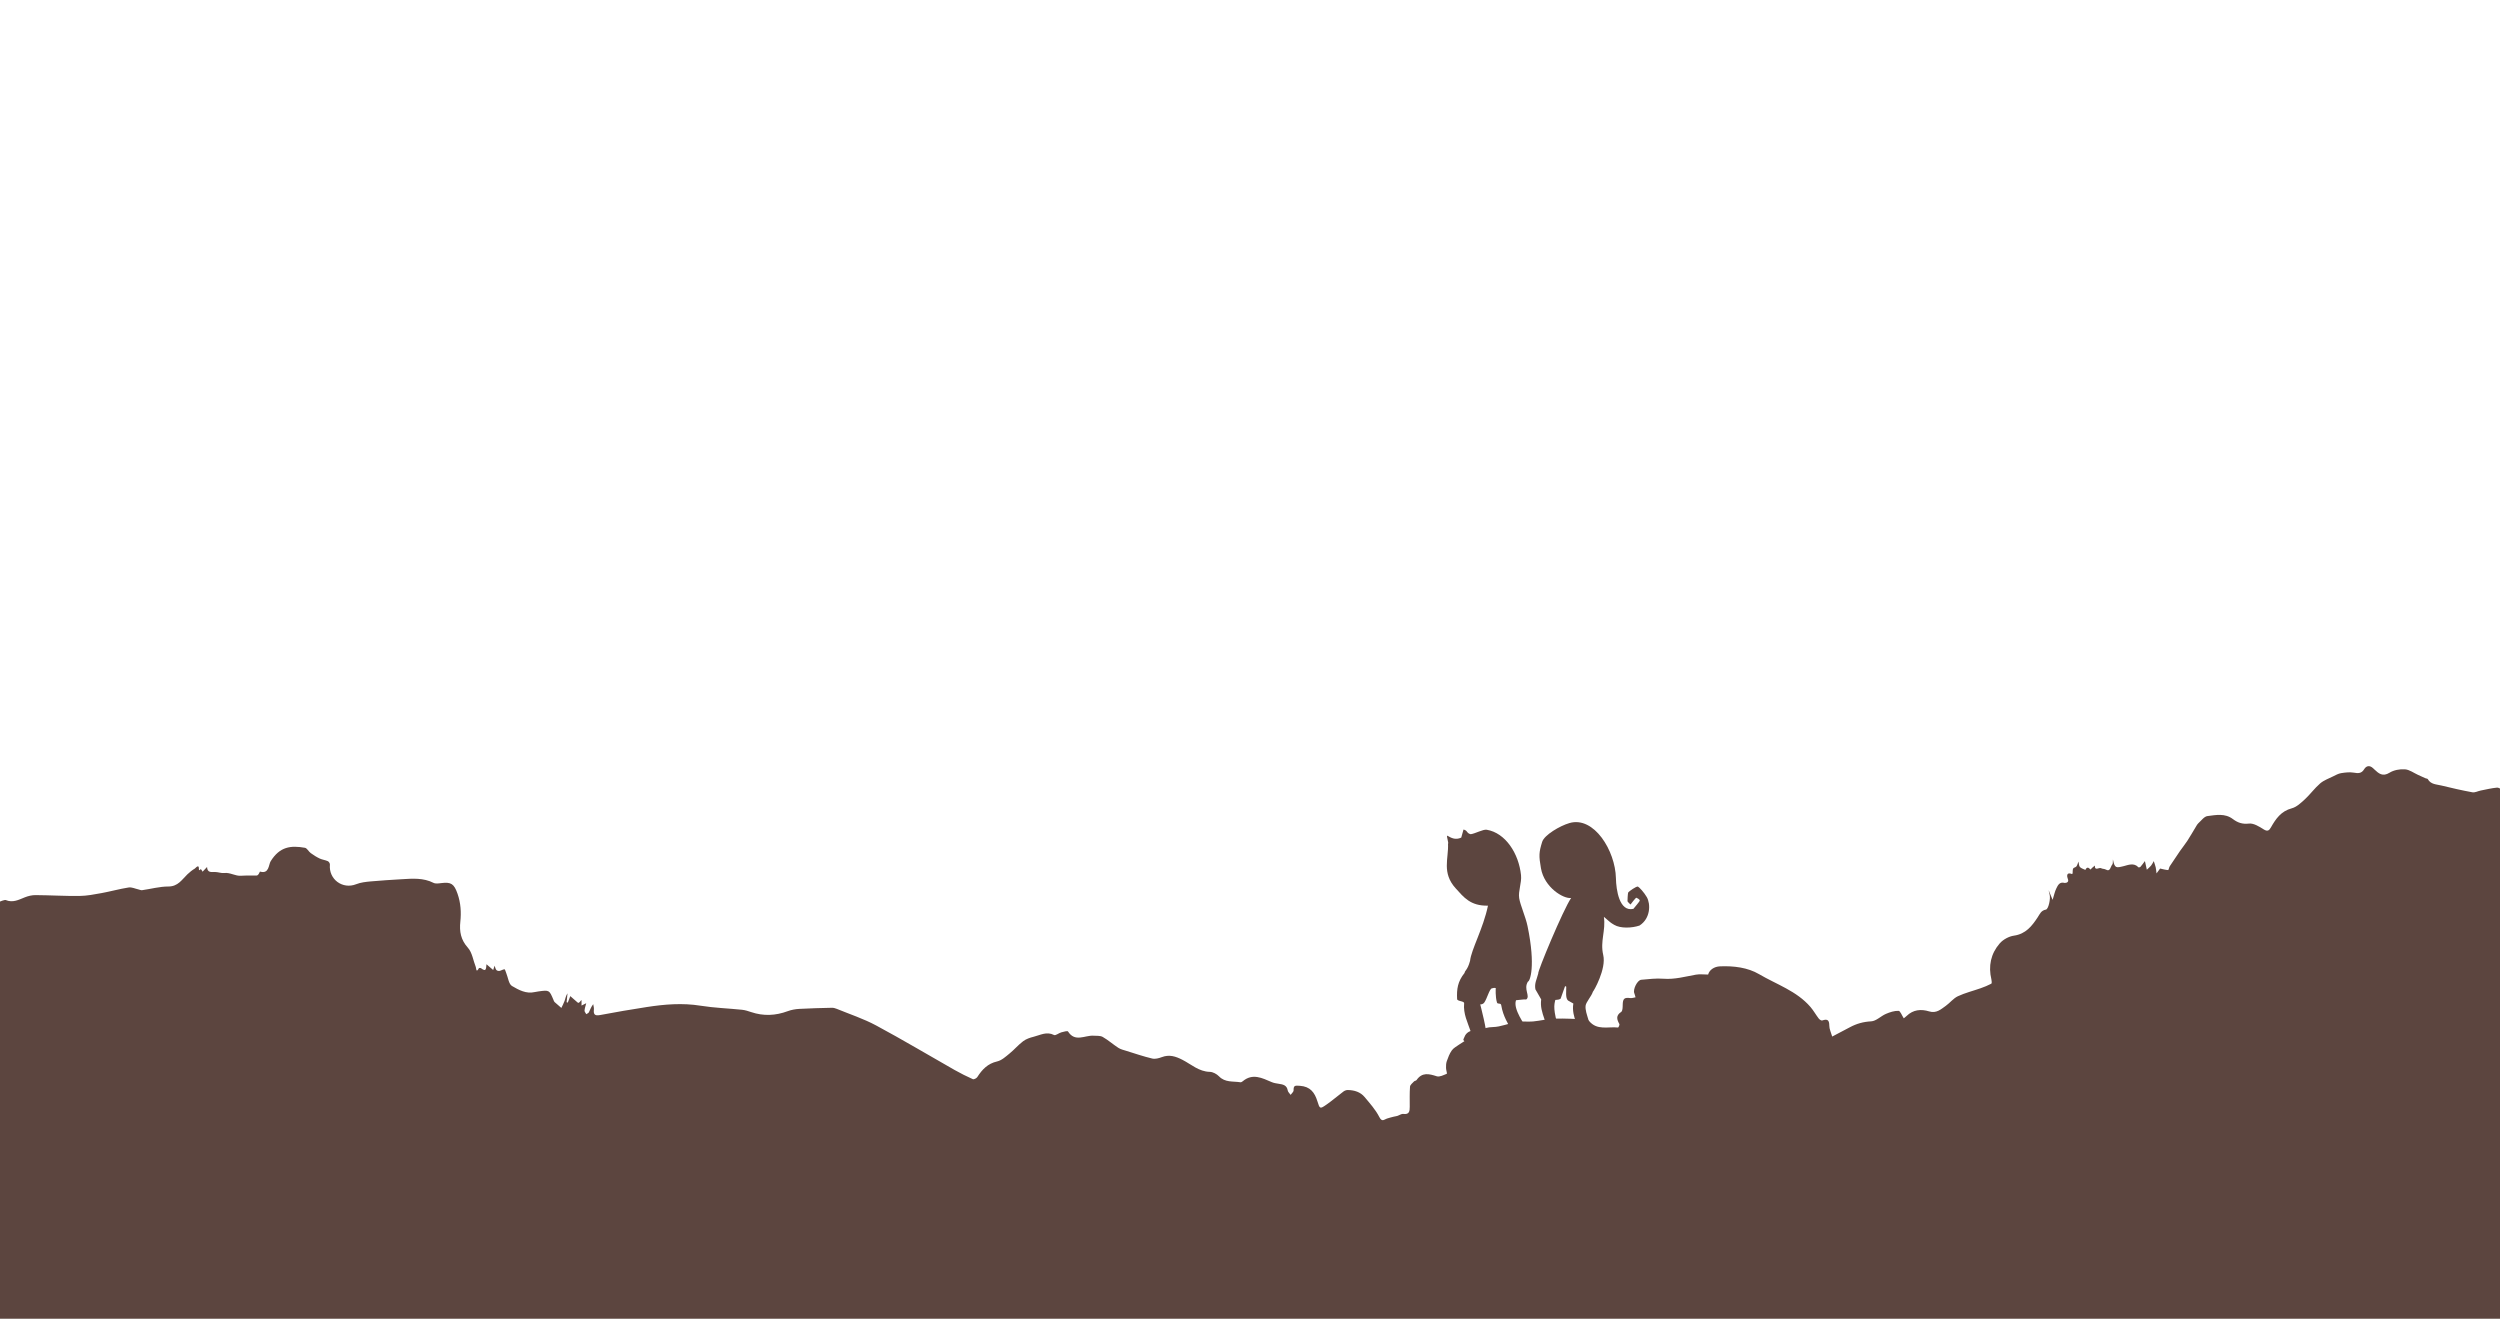
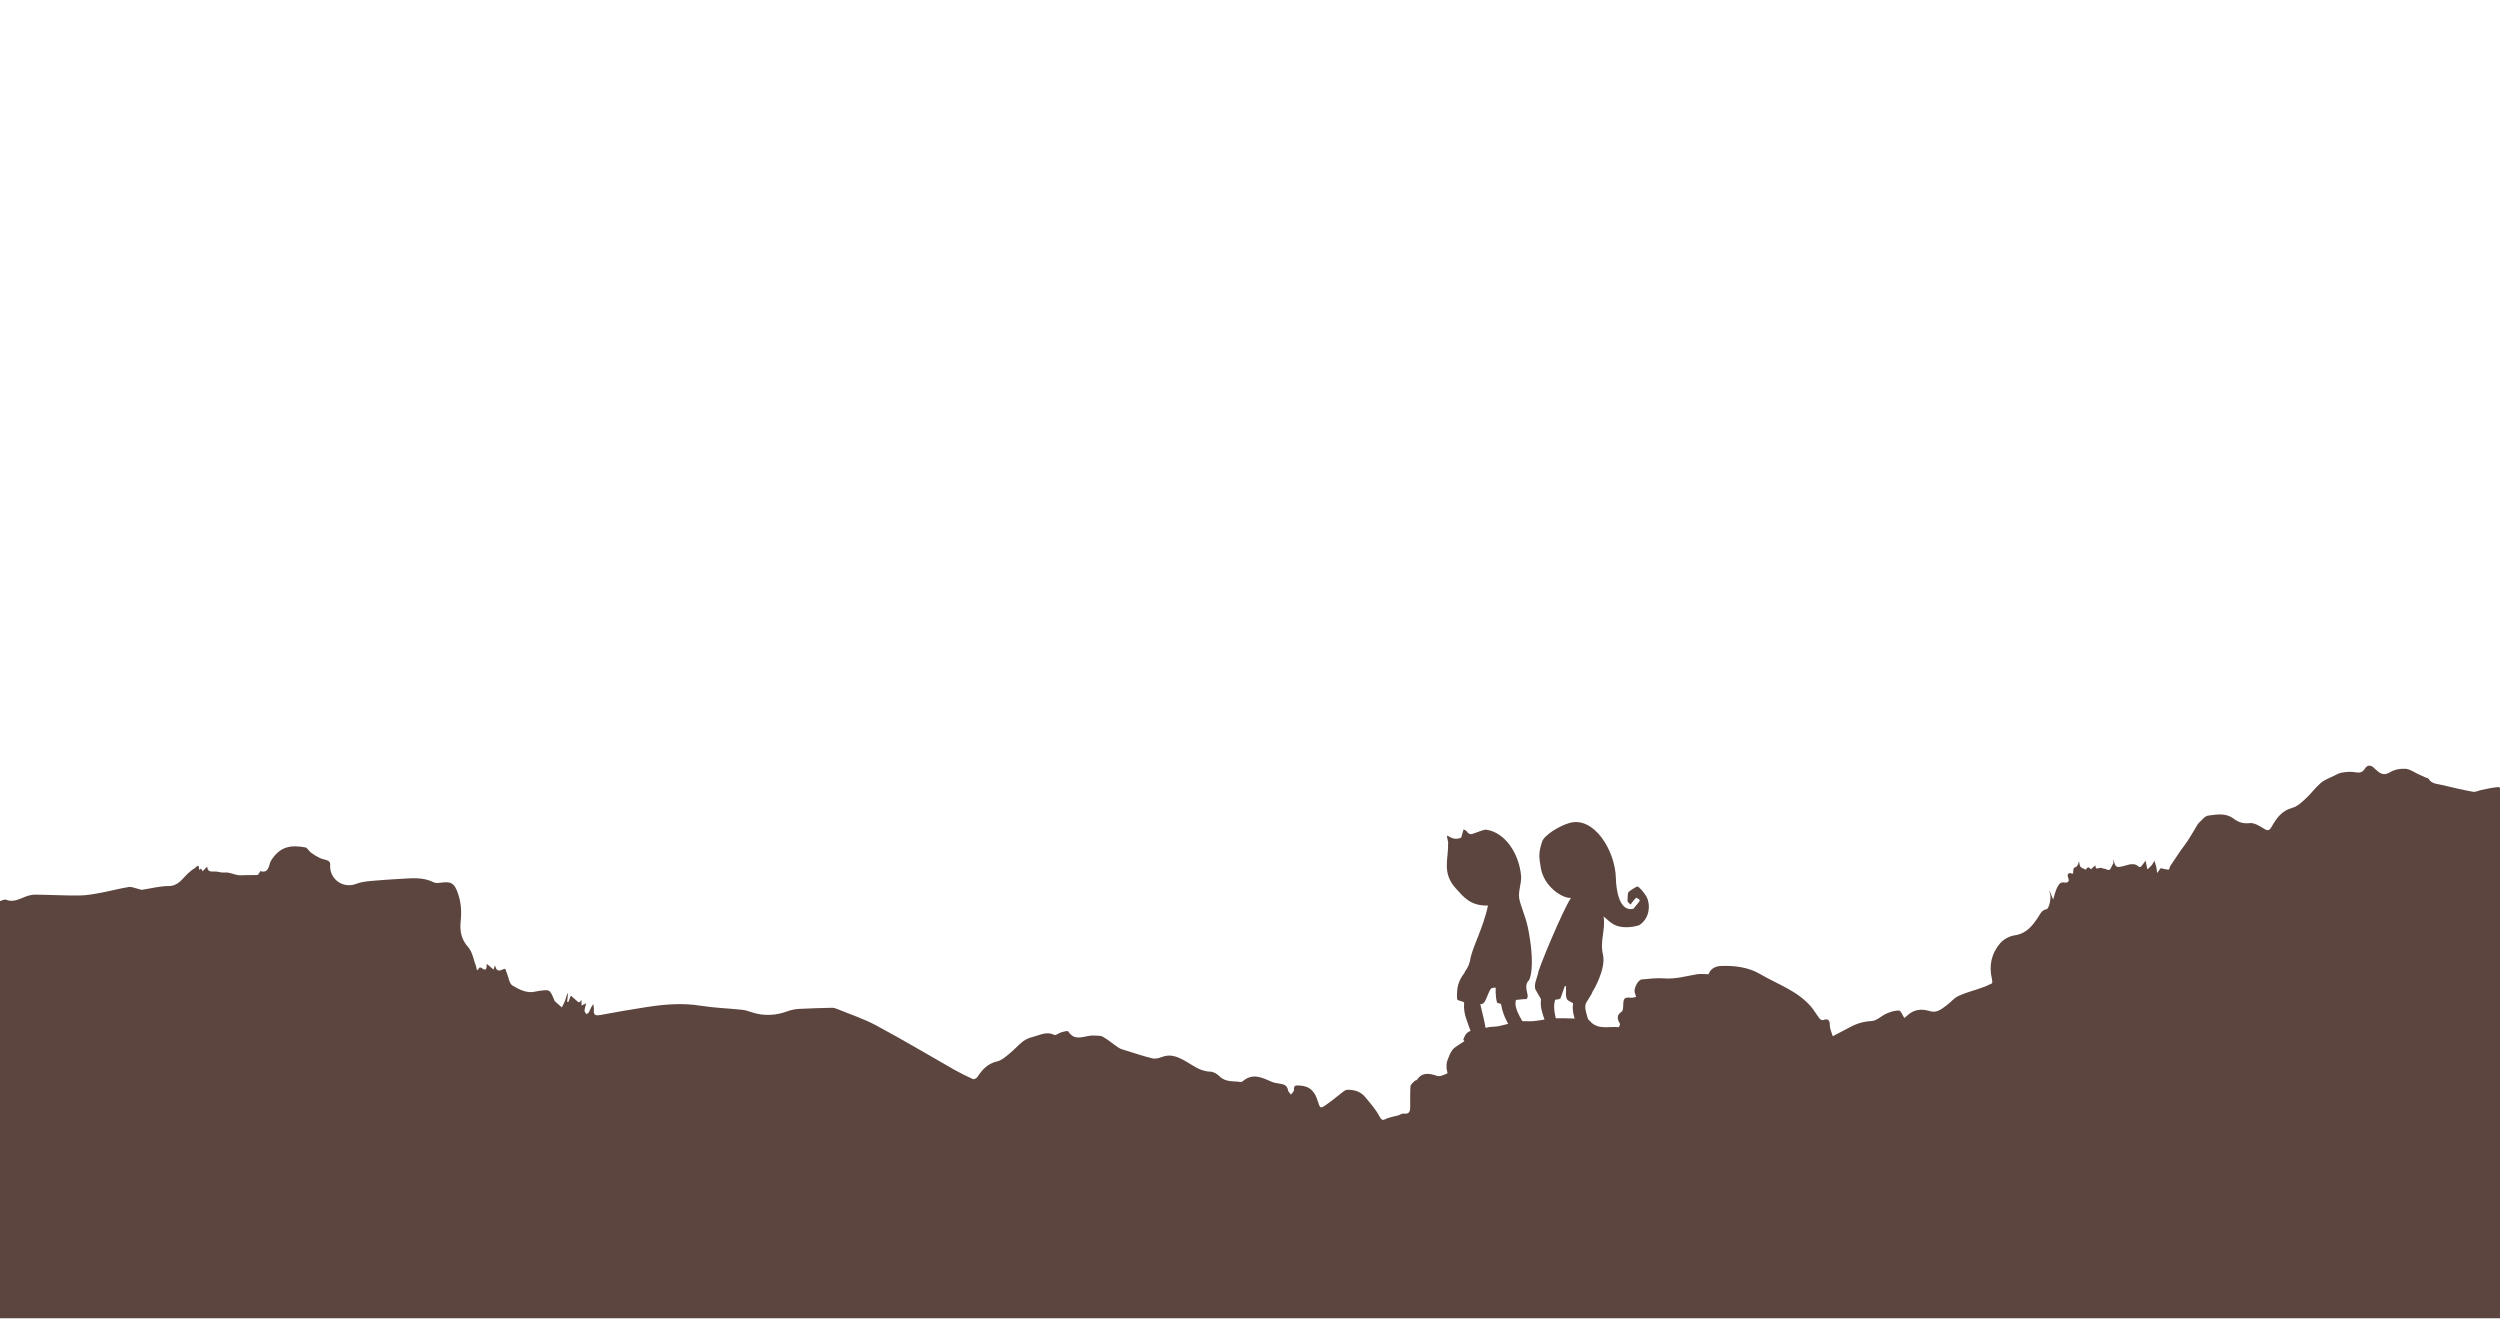
- <svg xmlns="http://www.w3.org/2000/svg" version="1.1" id="Layer_2_xA0_Image_1_" x="0px" y="0px" width="480px" height="253.2px" viewBox="0 0 480 253.2" enable-background="new 0 0 480 253.2" xml:space="preserve">
-   <path fill-rule="evenodd" clip-rule="evenodd" fill="#5C453F" d="M111.654,191.999c0,0.426,0,0.748,0,1.07  c0.271-0.137,0.542-0.272,0.903-0.452c-0.124,0.498-0.292,0.949-0.327,1.411c-0.017,0.222,0.216,0.463,0.337,0.695  c0.171-0.119,0.419-0.201,0.499-0.365c0.24-0.492,0.415-1.016,0.832-1.56c0.048,0.346,0.166,0.699,0.129,1.036  c-0.104,0.958,0.195,1.243,1.194,1.054c2.971-0.565,5.954-1.071,8.943-1.535c3.435-0.532,6.864-0.816,10.352-0.256  c2.63,0.422,5.314,0.506,7.97,0.78c0.586,0.061,1.167,0.253,1.73,0.443c2.369,0.799,4.695,0.692,7.029-0.176  c0.697-0.259,1.467-0.396,2.212-0.438c2.085-0.116,4.175-0.164,6.263-0.213c0.307-0.007,0.636,0.083,0.924,0.201  c2.536,1.042,5.17,1.904,7.574,3.195c5.084,2.73,10.041,5.698,15.062,8.546c1.139,0.646,2.315,1.232,3.509,1.766  c0.194,0.087,0.7-0.167,0.849-0.399c0.928-1.452,1.998-2.595,3.816-3.008c0.866-0.197,1.646-0.924,2.378-1.518  c0.913-0.74,1.682-1.664,2.619-2.368c0.568-0.428,1.314-0.678,2.019-0.854c1.268-0.315,2.492-1.062,3.907-0.331  c0.292,0.151,0.898-0.372,1.382-0.509c0.432-0.122,1.196-0.331,1.296-0.174c1.35,2.13,3.233,0.712,4.876,0.814  c0.606,0.038,1.306-0.038,1.792,0.238c1.055,0.601,1.976,1.433,3.001,2.094c0.452,0.291,1.016,0.419,1.542,0.583  c1.648,0.513,3.285,1.073,4.961,1.472c0.565,0.135,1.271-0.057,1.846-0.274c1.446-0.547,2.665-0.146,3.972,0.527  c1.687,0.869,3.146,2.255,5.237,2.302c0.604,0.014,1.334,0.411,1.768,0.861c1.177,1.223,2.702,0.911,4.107,1.137  c0.131,0.021,0.314-0.079,0.428-0.176c1.91-1.615,3.735-0.64,5.582,0.147c0.415,0.178,0.883,0.251,1.334,0.319  c0.813,0.124,1.57,0.249,1.743,1.282c0.052,0.305,0.363,0.565,0.556,0.847c0.199-0.287,0.572-0.576,0.567-0.86  c-0.016-0.971,0.272-0.942,1.202-0.88c2.015,0.135,2.85,1.302,3.369,2.964c0.457,1.465,0.483,1.519,1.679,0.694  c1.153-0.797,2.214-1.728,3.339-2.568c0.225-0.168,0.554-0.286,0.831-0.28c1.24,0.025,2.404,0.372,3.215,1.345  c1.018,1.222,2.113,2.438,2.824,3.835c0.525,1.032,0.916,0.486,1.463,0.302c0.429-0.144,0.87-0.25,1.309-0.363  c0.229-0.059,0.468-0.077,0.692-0.148c0.388-0.122,0.79-0.431,1.147-0.381c1.173,0.163,1.229-0.557,1.233-1.373  c0.008-1.287-0.044-2.578,0.053-3.858c0.027-0.354,0.475-0.689,0.765-1.002c0.121-0.13,0.397-0.133,0.493-0.271  c1.067-1.539,2.391-1.206,3.879-0.723c0.546,0.178,1.313-0.237,1.936-0.489c0.079-0.031-0.153-0.719-0.158-1.104  c-0.007-0.437,0-0.902,0.144-1.305c0.253-0.714,0.528-1.45,0.958-2.061c0.326-0.464,0.896-0.764,1.379-1.105  c0.602-0.427,1.275-0.764,1.829-1.241c1.361-1.174,2.714-2.111,4.688-2.146c1.541-0.027,3.058-0.735,4.61-0.989  c1.01-0.165,2.07,0.01,3.097-0.086c1.396-0.131,2.779-0.497,4.175-0.541c1.973-0.063,3.952,0.069,5.928,0.144  c0.221,0.008,0.509,0.118,0.641,0.282c1.525,1.899,3.68,1.066,5.586,1.281c0.065,0.007,0.328-0.52,0.251-0.659  c-0.491-0.888-0.727-1.632,0.345-2.339c0.274-0.181,0.283-0.872,0.291-1.33c0.019-1.221,0.295-1.479,1.448-1.328  c0.326,0.042,0.675-0.094,1.013-0.147c-0.077-0.263-0.129-0.535-0.235-0.786c-0.302-0.711,0.57-2.514,1.329-2.581  c1.422-0.124,2.863-0.31,4.275-0.2c2.153,0.166,4.165-0.412,6.229-0.781c0.736-0.131,1.515-0.021,2.342-0.021  c0.229-0.876,1.135-1.528,2.283-1.576c2.63-0.111,5.326,0.224,7.496,1.5c3.352,1.972,7.216,3.221,9.863,6.294  c0.593,0.688,1.038,1.501,1.594,2.226c0.147,0.193,0.505,0.431,0.671,0.373c0.972-0.335,1.354-0.114,1.356,0.982  c0.001,0.679,0.347,1.357,0.558,2.106c1.145-0.601,2.271-1.179,3.384-1.78c1.284-0.694,2.597-1.063,4.103-1.142  c0.964-0.051,1.854-1.014,2.833-1.434c0.763-0.326,1.62-0.612,2.422-0.579c0.339,0.014,0.643,0.892,1,1.434  c0.133-0.11,0.352-0.266,0.542-0.45c1.253-1.222,2.774-1.362,4.324-0.882c1.391,0.431,2.259-0.394,3.201-1.062  c0.806-0.572,1.447-1.437,2.315-1.844c1.391-0.652,2.914-1.021,4.371-1.537c0.703-0.248,1.401-0.528,2.058-0.875  c0.118-0.063,0.08-0.541,0.017-0.804c-0.623-2.58-0.119-4.958,1.594-6.929c0.647-0.744,1.757-1.353,2.731-1.49  c2.276-0.324,3.455-1.844,4.568-3.536c0.407-0.62,0.643-1.301,1.565-1.465c0.523-0.093,0.936-2.192,0.711-2.893  c-0.059-0.183-0.085-0.376-0.188-0.847c0.304,0.739,0.499,1.214,0.769,1.869c0.279-0.891,0.413-1.582,0.712-2.193  c0.295-0.604,0.614-1.317,1.58-1.061c0.085,0.022,0.984,0.004,0.618-0.817c-0.145-0.323-0.348-1.354,0.78-0.897  c0.033,0.014,0.146-0.063,0.149-0.104c0.036-0.315-0.021-0.668,0.103-0.939c0.087-0.188,0.475-0.219,0.621-0.404  c0.176-0.223,0.239-0.536,0.402-0.937c0.099,0.411,0.079,0.832,0.28,1.048c0.255,0.272,0.688,0.377,1.044,0.554  c0.283-0.624,0.62-0.494,0.978-0.069c0.136-0.136,0.271-0.271,0.405-0.407l-0.021,0.023c0.153-0.128,0.307-0.256,0.46-0.384  c-0.043,1.146,0.833,0.265,1.227,0.52c0.228,0.147,0.572,0.071,0.937,0.276c0.803,0.45,0.831-0.614,1.199-1.018  c0.123-0.134,0.058-0.441,0.104-0.959c0.338,1.734,0.601,1.657,2.097,1.286c0.791-0.196,1.949-0.713,2.803,0.233  c0.045,0.05,0.314-0.01,0.391-0.097c0.279-0.315,0.521-0.663,0.855-1.102c0.124,0.563,0.235,1.069,0.365,1.662  c0.314-0.301,0.601-0.524,0.822-0.8c0.206-0.256,0.344-0.567,0.512-0.854c0.125,0.396,0.271,0.789,0.369,1.192  c0.075,0.308,0.088,0.63,0.156,1.169c0.351-0.472,0.603-0.811,0.693-0.932c0.575,0.123,1.059,0.268,1.548,0.292  c0.089,0.004,0.16-0.514,0.311-0.745c0.633-0.977,1.284-1.942,1.946-2.899c0.461-0.666,0.98-1.293,1.421-1.973  c0.59-0.91,1.125-1.855,1.688-2.783c0.123-0.2,0.235-0.424,0.407-0.574c0.571-0.501,1.123-1.312,1.761-1.393  c1.638-0.208,3.366-0.582,4.896,0.578c0.891,0.676,1.813,1.013,3.076,0.862c0.896-0.107,1.972,0.571,2.831,1.114  c0.743,0.47,1.057,0.205,1.382-0.369c0.94-1.656,1.954-3.133,4.011-3.677c0.929-0.246,1.766-1.04,2.512-1.729  c1.036-0.956,1.872-2.133,2.938-3.05c0.705-0.607,1.653-0.939,2.508-1.364c0.487-0.242,0.988-0.525,1.513-0.608  c0.791-0.128,1.629-0.227,2.407-0.098c0.844,0.139,1.49,0.21,2.011-0.643c0.421-0.69,1.054-0.816,1.709-0.218  c0.088,0.081,0.173,0.166,0.26,0.248c0.84,0.788,1.587,1.449,2.91,0.628c0.82-0.508,1.979-0.725,2.955-0.653  c0.875,0.064,1.707,0.703,2.558,1.089c0.465,0.211,0.928,0.425,1.395,0.63c0.144,0.063,0.378,0.058,0.435,0.159  c0.575,1.036,1.664,1,2.597,1.229c1.979,0.483,3.969,0.94,5.973,1.306c0.49,0.09,1.05-0.229,1.582-0.336  c1.046-0.21,2.09-0.461,3.146-0.563c0.242-0.023,0.575,0.184,0.575,0.184V253.2H0v-80.104c0,0,0.894-0.375,1.116-0.282  c1.345,0.561,2.465-0.051,3.651-0.527c0.644-0.258,1.373-0.432,2.061-0.427c2.806,0.02,5.612,0.194,8.416,0.164  c1.418-0.016,2.843-0.292,4.247-0.549c1.746-0.319,3.463-0.806,5.215-1.08c0.593-0.093,1.251,0.237,1.88,0.375  c0.234,0.052,0.478,0.177,0.7,0.146c1.684-0.237,3.364-0.709,5.044-0.707c1.846,0.002,2.589-1.316,3.648-2.336  c0.437-0.42,0.92-0.809,1.439-1.115c0.138-0.082,0.846-1.016,0.771,0.206c-0.002,0.04,0.109,0.126,0.115,0.122  c0.092-0.069,0.175-0.15,0.261-0.229c0.095,0.132,0.19,0.264,0.285,0.396c-0.051,0.104-0.024,0.13,0.079,0.076  c0.241-0.253,0.482-0.506,0.826-0.866c0.059,1.148,0.817,0.954,1.532,0.959c0.591,0.003,1.197,0.265,1.77,0.196  c1.146-0.137,2.108,0.613,3.238,0.527c0.996-0.075,2.002-0.017,3.003-0.045c0.126-0.003,0.274-0.153,0.363-0.271  c0.114-0.151,0.225-0.498,0.256-0.488c1.769,0.53,1.645-1.326,2.046-1.973c1.762-2.839,3.883-3.067,6.582-2.594  c0.414,0.072,0.702,0.714,1.108,1.011c0.541,0.396,1.117,0.762,1.722,1.048c0.495,0.234,1.075,0.288,1.576,0.514  c0.196,0.088,0.414,0.438,0.394,0.648c-0.269,2.829,2.428,4.816,5.046,3.772c0.861-0.344,1.84-0.448,2.776-0.536  c1.986-0.185,3.979-0.297,5.971-0.42c2.07-0.128,4.135-0.296,6.097,0.697c0.407,0.206,1.007,0.107,1.504,0.044  c1.896-0.238,2.448,0.162,3.107,2.041c0.622,1.772,0.729,3.56,0.537,5.405c-0.192,1.834,0.082,3.447,1.45,4.963  c0.847,0.938,1.021,2.477,1.529,3.733c0.077,0.19,0.031,1.229,0.592,0.197c0.031-0.058,0.318-0.06,0.409,0.012  c1.095,0.855,0.944-0.111,1.04-0.769c0.454,0.39,0.873,0.75,1.291,1.109c0.07-0.222,0.139-0.442,0.262-0.832  c0.146,0.37,0.191,0.652,0.352,0.831c0.119,0.134,0.403,0.212,0.587,0.177c0.336-0.066,0.648-0.297,0.979-0.32  c0.092-0.006,0.219,0.479,0.327,0.739c0.353,0.853,0.472,2.104,1.106,2.475c1.282,0.749,2.713,1.552,4.37,1.162  c0.232-0.055,0.471-0.09,0.708-0.122c2.08-0.283,2.079-0.282,2.877,1.612c0.062,0.146,0.105,0.322,0.213,0.423  c0.423,0.393,0.869,0.76,1.306,1.137c0.211-0.454,0.46-0.894,0.623-1.363c0.165-0.479,0.244-0.986,0.559-1.447  c-0.058,0.574-0.116,1.148-0.174,1.723c0.077,0.02,0.153,0.038,0.23,0.058c0.174-0.451,0.347-0.902,0.479-1.244  c0.443,0.389,0.914,0.801,1.384,1.213C111.188,192.759,111.433,192.134,111.654,191.999z" />
-   <path fill-rule="evenodd" clip-rule="evenodd" fill="#5C453F" d="M293.283,177.795c-0.368-1.774-1.396-4.023-1.601-5.353  c-0.211-1.374,0.51-2.925,0.354-4.415c-0.43-4.138-2.96-8.102-6.581-8.715c-0.706-0.12-2.197,0.74-3.081,0.855  c-0.829-0.19-0.551-0.707-1.382-0.898c-0.145,0.519-0.288,1.036-0.434,1.554c-1.144,0.51-1.915,0.06-2.69-0.383  c-0.185,0.086,0.336,1.483,0.152,1.569c0.137,2.836-1.249,5.578,1.492,8.576c1.498,1.639,2.779,3.38,6.18,3.301  c-0.907,4.388-3.218,8.434-3.441,10.602c-0.511,1.837-0.958,1.756-1.058,2.317c-1.329,1.661-1.521,3.104-1.428,5.01  c0.022,0.46,1.396,0.359,1.349,0.82c-0.205,2.022,0.714,3.76,1.228,5.32c-1.111,0.411-1.184,1.327-1.374,1.608  c-0.035,0.657,2.079,1.188,4.332-0.863c0.35-0.319-1.097-5.863-1.097-5.863s0.472,0.077,0.79-0.367  c0.5-0.699,0.996-2.617,1.443-2.704c0.308-0.06,0.424-0.134,0.748-0.06c0.001,0.003-0.108,1.683,0.239,2.785  c0.117,0.372,0.73,0.017,0.809,0.493c0.383,2.329,1.492,3.72,1.573,4.191c-0.665,0.716-1.043,1.34-0.989,1.819  c0.489,1.261,3.966-1.228,4.037-1.694c0.071-0.469-2.42-3.505-1.776-5.256c0.599-0.027,1.481-0.208,1.959-0.146  c0.852-0.636-0.593-1.99,0.33-3.435C293.718,188.461,294.909,185.628,293.283,177.795z" />
-   <path fill-rule="evenodd" clip-rule="evenodd" fill="#5C453F" d="M316.187,172.25c-0.521-0.907-1.436-1.898-1.693-2.018  c-0.295-0.136-1.765,0.949-1.852,1.084c-0.139,0.215-0.158,1.597-0.163,1.717c-0.005,0.119,0.582,0.635,0.582,0.635  s1.001-1.361,1.133-1.303c0.131,0.058,0.629,0.311,0.639,0.524c0.007,0.213-0.985,1.283-1.216,1.607  c-2.712,0.638-3.311-3.623-3.361-5.889c-0.113-5.264-4.2-11.937-8.904-10.584c-1.873,0.537-4.85,2.31-5.253,3.607  c-0.634,2.04-0.657,2.669-0.239,5.067c0.649,3.724,4.34,5.912,5.796,5.718c-1.539,2.25-6.528,14.254-6.312,14.489  c-0.291,1.171-0.764,1.884-0.547,3.046c0.353,0.59,0.759,1.345,1.111,1.935c-0.166,1.351,0.098,2.283,0.699,4.013  c-1.117,0.58-1.602,0.899-1.27,1.719c0.245,0.604,4.175,1.082,3.986,0.047c-1.161-3.78-0.946-4.698-0.703-5.672  c0.433-0.064,0.683-0.013,1.023-0.251c0.284-0.804,0.568-1.606,0.854-2.41c0.074,0.037,0.147,0.073,0.221,0.11  c0.029,0.79-0.203,2.178,0.339,2.656c0.342,0.193,0.683,0.387,1.024,0.58c-0.228,1.313,0.15,2.637,0.476,3.438  c-1.36,0.542-1.918,0.732-1.129,1.767c0.634,0.143,2.838,0.522,3.515,0.298c0.937-1.26-0.705-3.488-0.507-5.092  c0.085-0.698,1.133-1.805,1.405-2.688c0.111-0.036,2.611-4.354,1.98-7.034s0.521-4.691,0.123-7.336  c1.327,1.129,1.204,1.082,1.996,1.547c1.21,0.71,3.38,0.627,4.845,0.129C316.934,176.333,316.931,173.545,316.187,172.25z" />
+ <svg xmlns="http://www.w3.org/2000/svg" width="480" height="253.2" viewBox="0 0 480 253.2">
+   <path fill-rule="evenodd" clip-rule="evenodd" fill="#5C453F" d="M111.654 192v1.07c.27-.138.542-.273.903-.453-.124.498-.292.95-.327 1.41-.017.223.216.464.337.696.17-.12.42-.2.5-.365.24-.492.414-1.016.83-1.56.05.346.167.7.13 1.036-.104.958.195 1.243 1.194 1.054 2.98-.565 5.96-1.07 8.95-1.535 3.44-.532 6.87-.816 10.35-.256 2.63.422 5.32.506 7.97.78.59.06 1.17.253 1.73.443 2.37.8 4.7.692 7.03-.176.7-.26 1.47-.396 2.21-.438 2.09-.116 4.18-.164 6.27-.213.31-.007.64.083.93.2 2.54 1.043 5.17 1.905 7.58 3.196 5.09 2.73 10.04 5.69 15.06 8.54 1.14.64 2.32 1.23 3.51 1.76.2.08.7-.17.85-.4.93-1.45 2-2.6 3.82-3.01.87-.2 1.65-.93 2.38-1.52.92-.74 1.68-1.67 2.62-2.37.57-.43 1.32-.68 2.02-.86 1.27-.32 2.49-1.06 3.91-.33.29.15.9-.37 1.38-.51.43-.12 1.2-.33 1.3-.17 1.35 2.13 3.23.71 4.88.81.61.04 1.31-.04 1.8.24 1.06.6 1.98 1.43 3 2.09.45.29 1.02.42 1.54.58 1.65.51 3.29 1.07 4.96 1.47.57.13 1.27-.06 1.85-.28 1.45-.55 2.67-.15 3.97.52 1.69.87 3.15 2.25 5.24 2.3.61.01 1.34.41 1.77.86 1.18 1.22 2.71.91 4.11 1.14.13.02.32-.08.43-.18 1.91-1.62 3.74-.64 5.58.15.42.18.89.25 1.34.32.81.12 1.57.25 1.74 1.28.05.3.36.56.56.85.2-.29.57-.58.57-.86-.01-.97.27-.94 1.2-.88 2.02.13 2.85 1.3 3.37 2.96.46 1.46.49 1.52 1.68.69 1.15-.8 2.22-1.73 3.34-2.57.22-.17.55-.29.83-.28 1.24.03 2.4.37 3.21 1.35 1.02 1.22 2.12 2.44 2.83 3.83.53 1.03.92.48 1.47.3.43-.15.87-.25 1.31-.37.23-.06.47-.08.7-.15.39-.12.79-.43 1.15-.38 1.18.16 1.23-.56 1.24-1.38.01-1.29-.042-2.58.05-3.86.03-.35.478-.69.768-1 .12-.13.4-.13.495-.27 1.07-1.54 2.39-1.2 3.88-.72.55.18 1.316-.24 1.94-.49.08-.03-.15-.72-.16-1.1-.01-.44 0-.9.14-1.31.25-.71.53-1.45.96-2.06.323-.46.893-.76 1.38-1.1.6-.43 1.27-.766 1.83-1.24 1.36-1.177 2.71-2.114 4.683-2.15 1.54-.026 3.06-.734 4.61-.99 1.01-.16 2.07.01 3.1-.084 1.4-.13 2.78-.493 4.18-.54 1.97-.06 3.95.07 5.927.147.22.01.51.12.64.284 1.53 1.9 3.68 1.06 5.59 1.28.07.003.33-.52.25-.66-.49-.89-.725-1.636.35-2.34.27-.18.28-.87.29-1.33.02-1.22.29-1.48 1.44-1.33.33.04.68-.1 1.02-.15-.078-.26-.13-.536-.23-.787-.3-.71.57-2.513 1.33-2.58 1.42-.124 2.86-.31 4.27-.2 2.152.166 4.164-.412 6.23-.78.734-.13 1.513-.02 2.34-.02.23-.88 1.14-1.53 2.283-1.58 2.63-.11 5.33.23 7.5 1.5 3.35 1.98 7.216 3.22 9.86 6.3.59.69 1.04 1.5 1.59 2.23.15.19.51.43.67.37.98-.337 1.36-.116 1.36.98 0 .68.35 1.36.56 2.11 1.147-.6 2.27-1.18 3.386-1.78 1.29-.696 2.6-1.065 4.106-1.144.966-.05 1.856-1.01 2.83-1.43.76-.328 1.62-.614 2.42-.58.34.013.64.89 1 1.433.13-.11.35-.26.54-.45 1.25-1.22 2.777-1.36 4.327-.88 1.39.43 2.26-.39 3.2-1.06.805-.57 1.446-1.435 2.314-1.84 1.39-.65 2.917-1.02 4.37-1.54.707-.246 1.405-.526 2.06-.87.12-.07.08-.54.02-.81-.624-2.58-.12-4.96 1.593-6.93.65-.74 1.76-1.35 2.73-1.49 2.28-.32 3.458-1.84 4.57-3.54.408-.62.644-1.305 1.566-1.47.52-.09.936-2.19.71-2.89-.06-.18-.084-.37-.19-.844l.77 1.87c.28-.89.41-1.58.71-2.19.296-.6.61-1.314 1.58-1.06.086.02.98.006.62-.82-.15-.32-.35-1.35.78-.892.03.02.14-.06.15-.1.04-.31-.02-.66.11-.94.083-.18.47-.22.62-.4.173-.22.24-.53.4-.93.1.41.08.83.28 1.05.255.27.69.377 1.044.55.286-.63.62-.5.98-.07l.406-.41-.02.02.46-.38c-.05 1.147.83.266 1.22.52.23.15.57.07.94.277.805.45.83-.62 1.2-1.02.12-.14.06-.44.105-.96.34 1.73.6 1.66 2.096 1.28.79-.2 1.95-.72 2.81.23.046.05.315-.01.39-.1.28-.32.52-.67.857-1.11l.36 1.66c.317-.3.6-.53.82-.8.21-.26.35-.57.51-.86.13.39.27.79.37 1.19.08.31.09.63.16 1.17l.69-.932c.58.122 1.06.27 1.55.29.09 0 .16-.516.31-.747.64-.98 1.29-1.944 1.95-2.9.46-.667.98-1.294 1.42-1.974.59-.91 1.13-1.857 1.69-2.785.12-.2.238-.43.41-.58.57-.5 1.12-1.312 1.76-1.393 1.64-.21 3.37-.58 4.9.58.89.67 1.81 1.01 3.07.86.9-.11 1.97.57 2.83 1.11.746.47 1.06.206 1.38-.37.94-1.656 1.96-3.133 4.01-3.68.93-.243 1.77-1.04 2.52-1.73 1.04-.95 1.874-2.13 2.94-3.05.71-.603 1.655-.935 2.51-1.36.49-.243.99-.526 1.51-.61.79-.13 1.63-.226 2.41-.1.84.14 1.49.21 2.01-.644.42-.69 1.05-.82 1.71-.22l.26.25c.84.78 1.58 1.45 2.91.62.82-.505 1.98-.722 2.95-.65.87.066 1.7.705 2.555 1.09.47.21.93.426 1.4.63.14.064.37.06.43.16.58 1.037 1.67 1 2.6 1.23 1.98.48 3.97.94 5.97 1.306.49.09 1.05-.23 1.58-.34 1.04-.21 2.09-.46 3.14-.56.24-.025.57.182.57.182v101.8H0v-80.09s.894-.377 1.116-.28c1.345.56 2.465-.05 3.65-.53.645-.26 1.374-.435 2.062-.43 2.806.02 5.612.195 8.416.165 1.418-.016 2.843-.29 4.247-.55 1.75-.32 3.47-.805 5.22-1.08.6-.09 1.25.24 1.88.376.24.06.48.18.7.15 1.69-.24 3.37-.71 5.05-.71 1.85 0 2.59-1.32 3.65-2.34.44-.42.92-.81 1.44-1.12.14-.08.85-1.02.77.2 0 .04.11.13.12.13.09-.07.18-.15.26-.23l.29.397c-.05.11-.02.13.08.08.24-.253.49-.51.83-.87.06 1.15.82.95 1.53.96.59 0 1.2.26 1.77.196 1.15-.13 2.11.62 3.24.53 1-.07 2-.01 3.01-.04.13 0 .28-.15.37-.27.12-.15.23-.5.26-.49 1.77.53 1.65-1.327 2.05-1.97 1.76-2.84 3.88-3.07 6.58-2.596.42.07.71.71 1.11 1.01.54.39 1.12.76 1.72 1.05.5.23 1.08.28 1.58.51.2.09.42.44.4.65-.27 2.83 2.43 4.812 5.05 3.77.86-.34 1.84-.45 2.78-.538 1.99-.19 3.98-.3 5.97-.42 2.07-.13 4.14-.3 6.1.69.41.208 1.01.11 1.5.04 1.9-.23 2.45.17 3.11 2.04.63 1.78.73 3.56.54 5.41-.19 1.84.09 3.45 1.45 4.968.85.94 1.02 2.48 1.53 3.736.08.19.03 1.23.59.2.04-.052.32-.06.41.018 1.1.86.95-.11 1.04-.77l1.29 1.11.27-.83c.15.37.19.65.36.83.12.13.4.21.59.17.34-.07.65-.3.98-.32.09-.01.22.48.33.74.36.85.48 2.1 1.11 2.47 1.28.75 2.72 1.55 4.37 1.16.23-.06.47-.09.71-.127 2.08-.29 2.08-.29 2.88 1.61.07.14.11.32.22.42.42.39.87.76 1.3 1.135.21-.452.46-.892.63-1.36.16-.48.24-.983.56-1.444l-.18 1.72.23.06.48-1.24c.44.39.91.8 1.38 1.21.31.29.557-.33.778-.47z" />
+   <path fill-rule="evenodd" clip-rule="evenodd" fill="#5C453F" d="M293.283 177.795c-.368-1.774-1.396-4.023-1.6-5.353-.212-1.374.51-2.925.353-4.415-.43-4.138-2.96-8.102-6.58-8.715-.707-.12-2.198.74-3.082.855-.83-.19-.55-.707-1.382-.898l-.434 1.55c-1.144.51-1.915.06-2.69-.39-.185.08.336 1.48.152 1.57.137 2.83-1.25 5.57 1.492 8.57 1.498 1.64 2.78 3.38 6.18 3.3-.907 4.39-3.218 8.43-3.44 10.6-.512 1.83-.96 1.75-1.06 2.31-1.328 1.66-1.52 3.1-1.427 5.01.022.46 1.396.36 1.35.82-.206 2.02.713 3.76 1.227 5.32-1.11.41-1.184 1.33-1.374 1.61-.035.65 2.08 1.19 4.332-.87.35-.32-1.097-5.87-1.097-5.87s.472.08.79-.37c.5-.7.996-2.62 1.443-2.71.308-.06.424-.13.748-.06 0 0-.108 1.68.24 2.78.116.37.73.02.808.49.383 2.33 1.492 3.72 1.573 4.19-.665.72-1.043 1.34-.99 1.82.49 1.26 3.967-1.22 4.038-1.69.07-.47-2.42-3.51-1.776-5.26.6-.03 1.48-.21 1.96-.15.85-.64-.594-1.99.33-3.44.35-.01 1.542-2.84-.084-10.67zm22.904-5.545c-.52-.907-1.436-1.898-1.693-2.018-.295-.136-1.765.95-1.852 1.084-.14.215-.158 1.597-.163 1.717-.01.12.58.635.58.635s1-1.36 1.13-1.303c.13.058.63.31.64.524 0 .21-.99 1.28-1.22 1.6-2.71.64-3.31-3.63-3.36-5.89-.12-5.27-4.2-11.94-8.91-10.59-1.88.53-4.85 2.31-5.26 3.6-.64 2.04-.66 2.67-.24 5.06.65 3.72 4.34 5.91 5.79 5.72-1.54 2.25-6.53 14.25-6.31 14.49-.29 1.17-.77 1.88-.55 3.04.35.59.76 1.34 1.11 1.93-.17 1.35.1 2.28.7 4.01-1.12.58-1.61.9-1.27 1.72.24.6 4.17 1.08 3.98.04-1.16-3.78-.95-4.7-.7-5.67.43-.07.68-.02 1.02-.25l.85-2.41.22.11c.03.79-.2 2.17.34 2.65l1.02.58c-.23 1.31.15 2.63.48 3.44-1.36.54-1.92.73-1.13 1.76.63.14 2.84.52 3.51.3.93-1.26-.71-3.49-.51-5.1.08-.7 1.13-1.8 1.4-2.69.11-.04 2.61-4.36 1.98-7.04s.52-4.69.12-7.34c1.32 1.13 1.2 1.08 1.99 1.55 1.21.71 3.38.63 4.85.13 2.15-1.38 2.14-4.16 1.4-5.46z" />
</svg>
